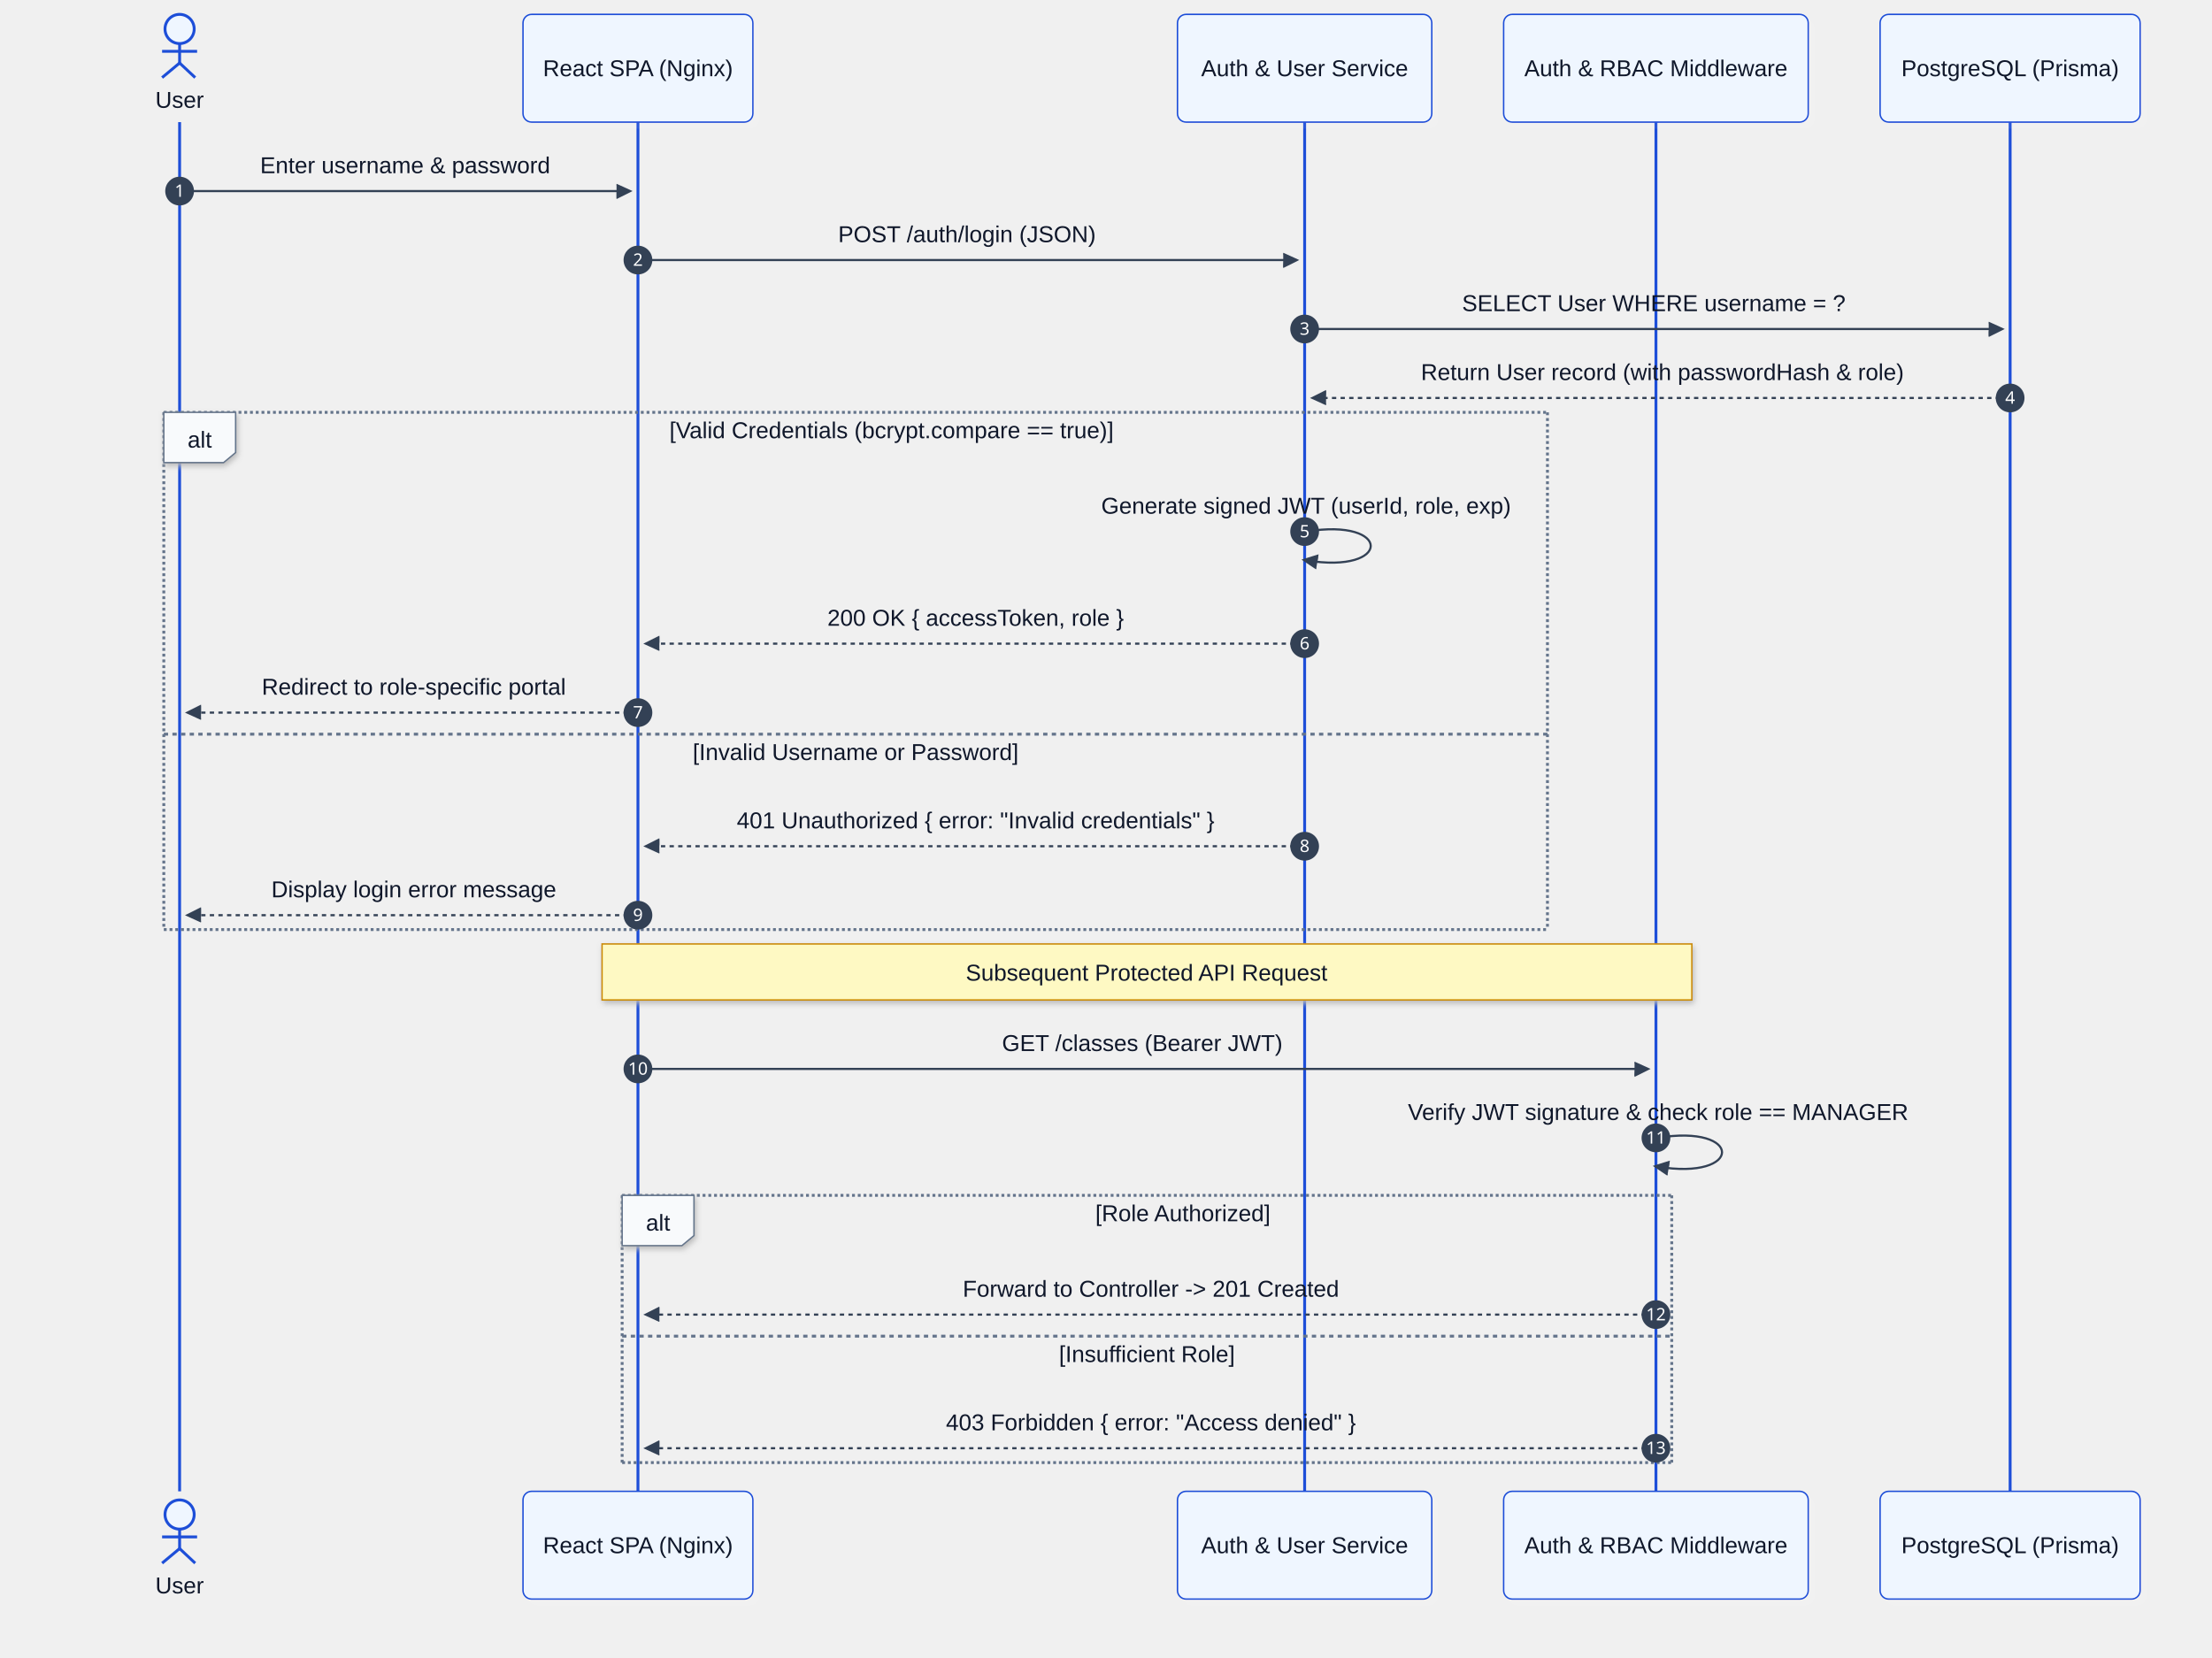
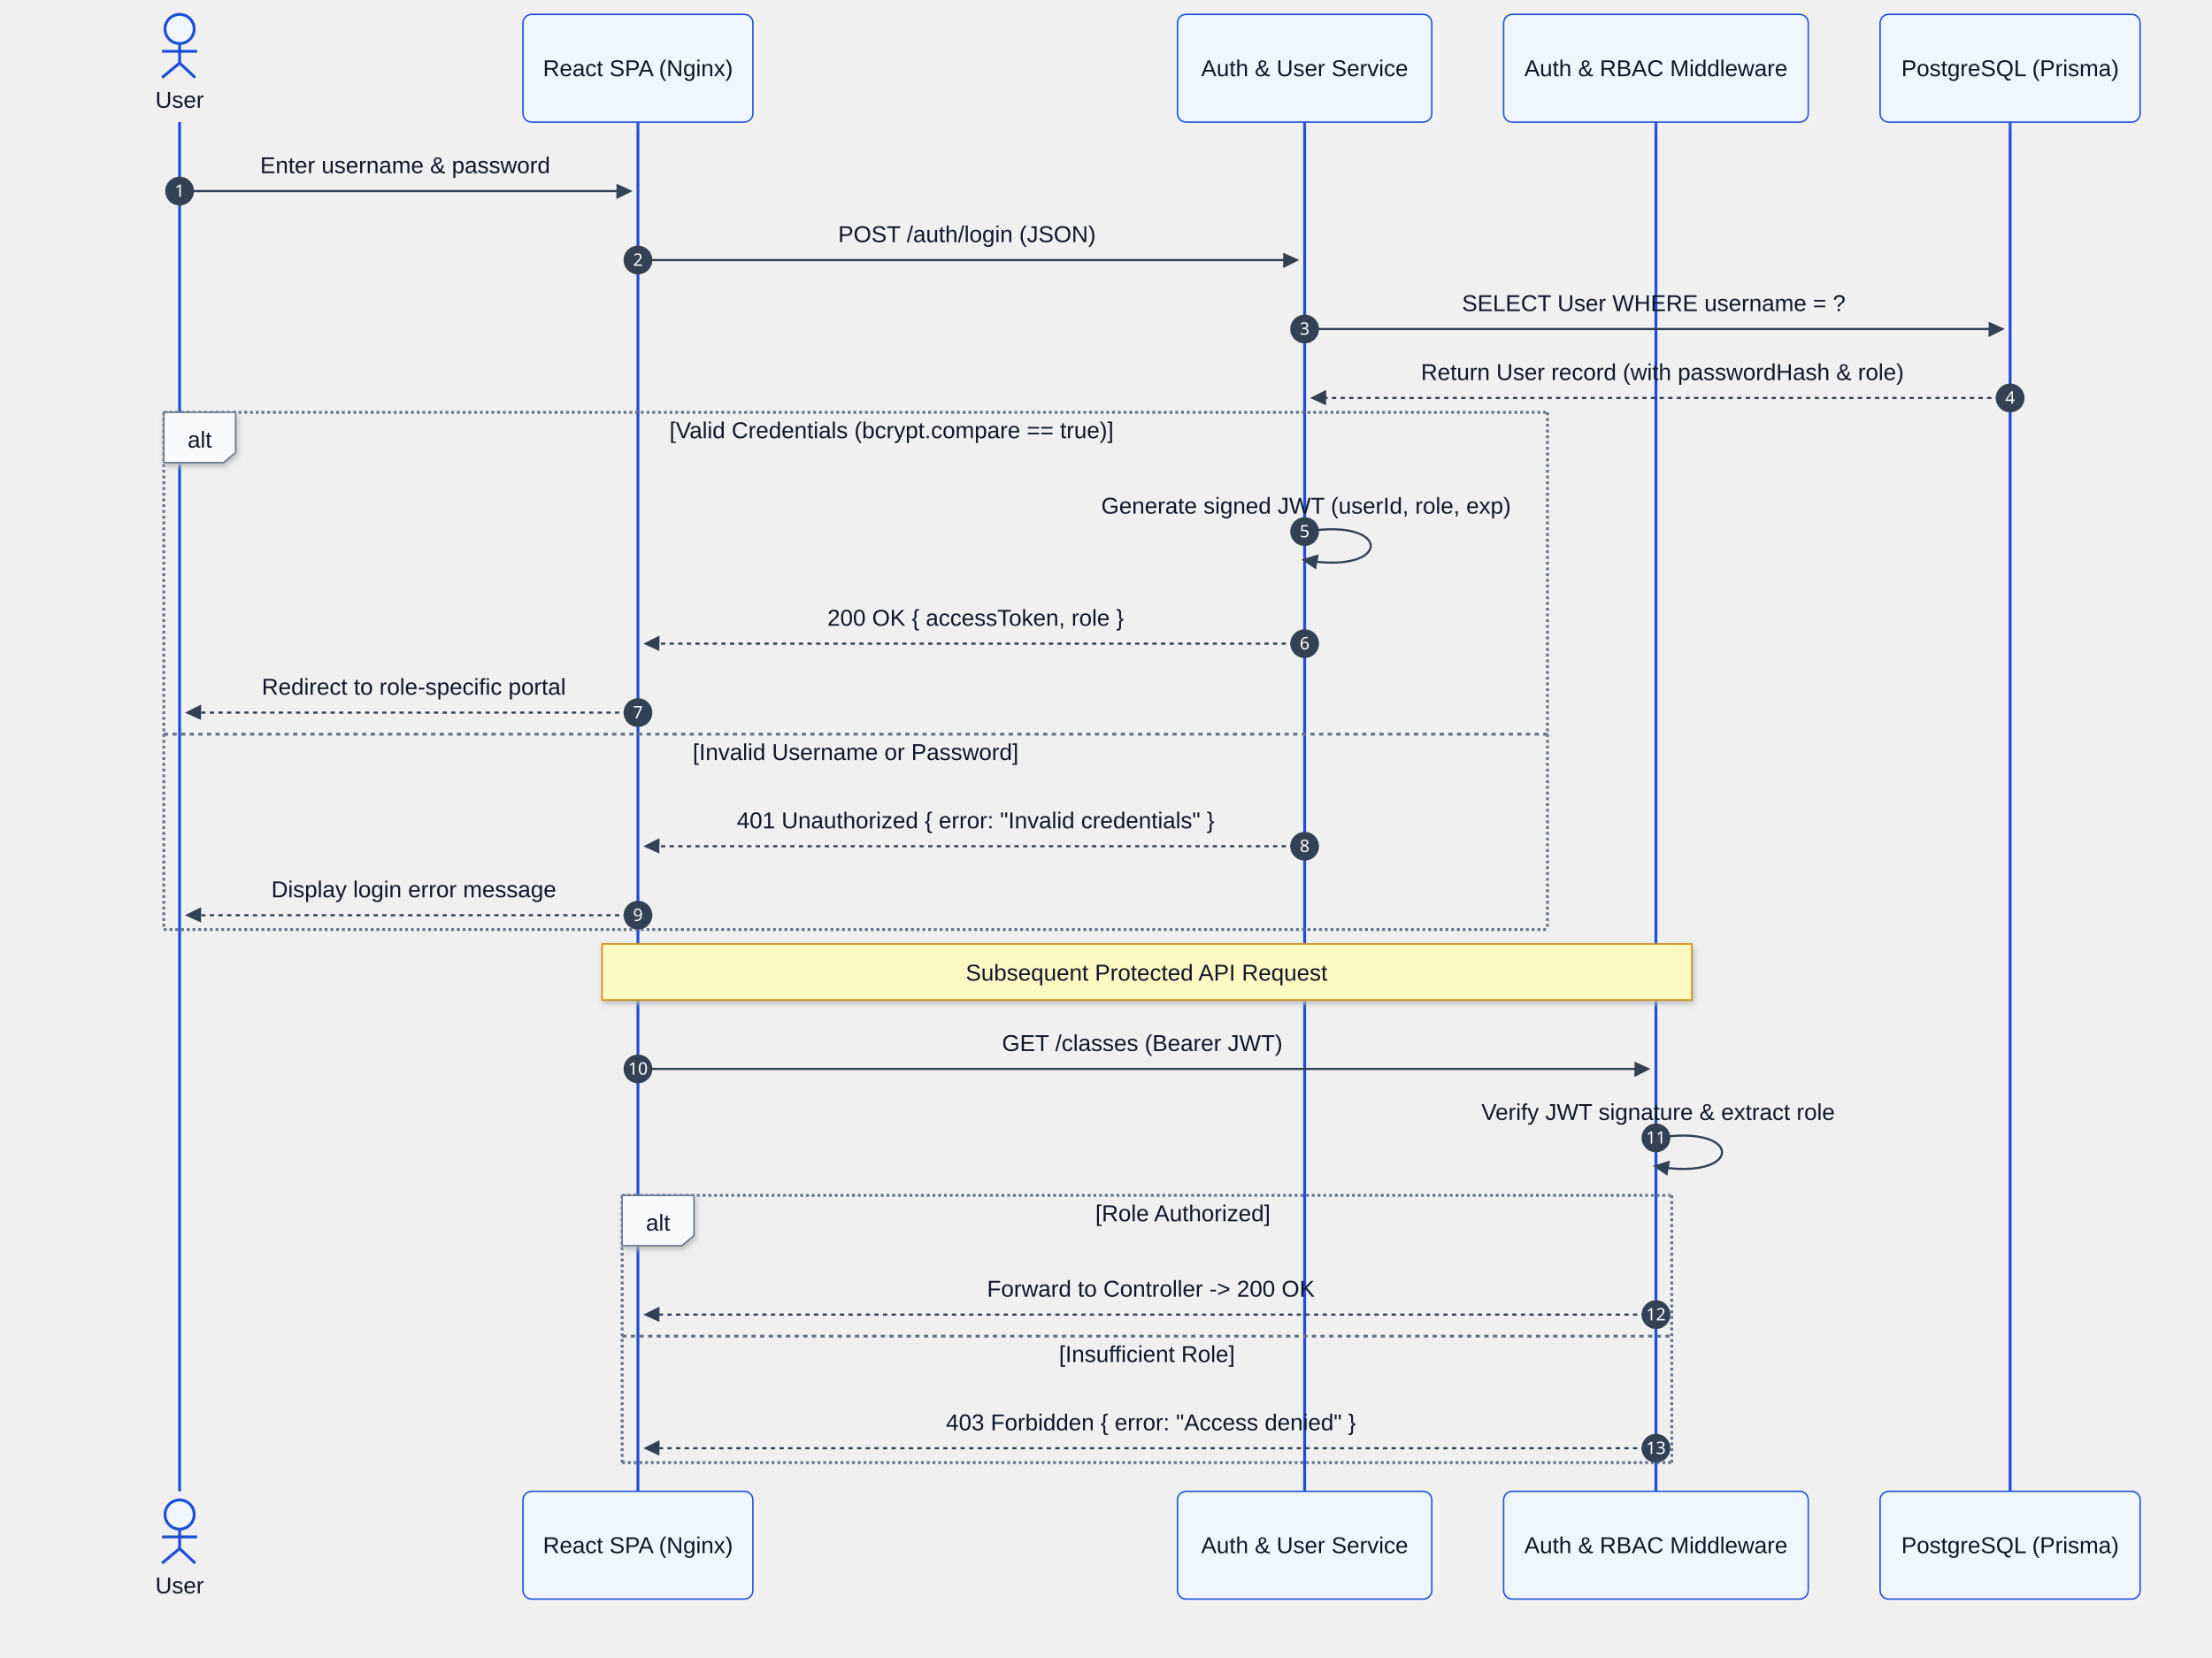
<svg xmlns="http://www.w3.org/2000/svg" xmlns:html="http://www.w3.org/1999/xhtml" id="export-svg" width="100%" style="max-width: 1539.5px; background: rgb(255, 255, 255);" viewBox="-50 -10 1539.5 1154" role="graphics-document document" aria-roledescription="sequence">
  <html:style>p {margin: 0;}</html:style>
  <g>
    <rect x="1258.5" y="1028" fill="#eaeaea" stroke="#666" width="181" height="75" name="DB" rx="6" ry="6" class="actor actor-bottom" data-look="neo" filter="url(#export-svg-drop-shadow)" />
    <text x="1349" y="1065.5" style="text-anchor: middle; font-size: 16px; font-weight: 400;" dominant-baseline="central" alignment-baseline="central" class="actor actor-box">
      <tspan x="1349" dy="0">PostgreSQL (Prisma)</tspan>
    </text>
  </g>
  <g>
    <rect x="996.5" y="1028" fill="#eaeaea" stroke="#666" width="212" height="75" name="MW" rx="6" ry="6" class="actor actor-bottom" data-look="neo" filter="url(#export-svg-drop-shadow)" />
    <text x="1102.5" y="1065.5" style="text-anchor: middle; font-size: 16px; font-weight: 400;" dominant-baseline="central" alignment-baseline="central" class="actor actor-box">
      <tspan x="1102.5" dy="0">Auth &amp; RBAC Middleware</tspan>
    </text>
  </g>
  <g>
    <rect x="769.5" y="1028" fill="#eaeaea" stroke="#666" width="177" height="75" name="Auth" rx="6" ry="6" class="actor actor-bottom" data-look="neo" filter="url(#export-svg-drop-shadow)" />
    <text x="858" y="1065.5" style="text-anchor: middle; font-size: 16px; font-weight: 400;" dominant-baseline="central" alignment-baseline="central" class="actor actor-box">
      <tspan x="858" dy="0">Auth &amp; User Service</tspan>
    </text>
  </g>
  <g>
    <rect x="314" y="1028" fill="#eaeaea" stroke="#666" width="160" height="75" name="Web" rx="6" ry="6" class="actor actor-bottom" data-look="neo" filter="url(#export-svg-drop-shadow)" />
    <text x="394" y="1065.5" style="text-anchor: middle; font-size: 16px; font-weight: 400;" dominant-baseline="central" alignment-baseline="central" class="actor actor-box">
      <tspan x="394" dy="0">React SPA (Nginx)</tspan>
    </text>
  </g>
  <g />
  <g>
    <line id="actor14" x1="1349" y1="75" x2="1349" y2="1028" class="actor-line 200" stroke-width="0.5px" stroke="#999" name="DB" data-et="life-line" data-id="DB" />
    <g id="root-14" data-look="neo" data-et="participant" data-type="participant" data-id="DB">
      <rect x="1258.5" y="0" fill="#eaeaea" stroke="#666" width="181" height="75" name="DB" rx="6" ry="6" class="actor actor-top" data-look="neo" filter="url(#export-svg-drop-shadow)" />
      <text x="1349" y="37.5" style="text-anchor: middle; font-size: 16px; font-weight: 400;" dominant-baseline="central" alignment-baseline="central" class="actor actor-box">
        <tspan x="1349" dy="0">PostgreSQL (Prisma)</tspan>
      </text>
    </g>
  </g>
  <g>
    <line id="actor13" x1="1102.5" y1="75" x2="1102.5" y2="1028" class="actor-line 200" stroke-width="0.5px" stroke="#999" name="MW" data-et="life-line" data-id="MW" />
    <g id="root-13" data-look="neo" data-et="participant" data-type="participant" data-id="MW">
      <rect x="996.5" y="0" fill="#eaeaea" stroke="#666" width="212" height="75" name="MW" rx="6" ry="6" class="actor actor-top" data-look="neo" filter="url(#export-svg-drop-shadow)" />
      <text x="1102.5" y="37.5" style="text-anchor: middle; font-size: 16px; font-weight: 400;" dominant-baseline="central" alignment-baseline="central" class="actor actor-box">
        <tspan x="1102.5" dy="0">Auth &amp; RBAC Middleware</tspan>
      </text>
    </g>
  </g>
  <g>
    <line id="actor12" x1="858" y1="75" x2="858" y2="1028" class="actor-line 200" stroke-width="0.5px" stroke="#999" name="Auth" data-et="life-line" data-id="Auth" />
    <g id="root-12" data-look="neo" data-et="participant" data-type="participant" data-id="Auth">
      <rect x="769.5" y="0" fill="#eaeaea" stroke="#666" width="177" height="75" name="Auth" rx="6" ry="6" class="actor actor-top" data-look="neo" filter="url(#export-svg-drop-shadow)" />
      <text x="858" y="37.5" style="text-anchor: middle; font-size: 16px; font-weight: 400;" dominant-baseline="central" alignment-baseline="central" class="actor actor-box">
        <tspan x="858" dy="0">Auth &amp; User Service</tspan>
      </text>
    </g>
  </g>
  <g>
    <line id="actor11" x1="394" y1="75" x2="394" y2="1028" class="actor-line 200" stroke-width="0.5px" stroke="#999" name="Web" data-et="life-line" data-id="Web" />
    <g id="root-11" data-look="neo" data-et="participant" data-type="participant" data-id="Web">
      <rect x="314" y="0" fill="#eaeaea" stroke="#666" width="160" height="75" name="Web" rx="6" ry="6" class="actor actor-top" data-look="neo" filter="url(#export-svg-drop-shadow)" />
      <text x="394" y="37.5" style="text-anchor: middle; font-size: 16px; font-weight: 400;" dominant-baseline="central" alignment-baseline="central" class="actor actor-box">
        <tspan x="394" dy="0">React SPA (Nginx)</tspan>
      </text>
    </g>
  </g>
  <g>
    <line id="actor10" x1="75" y1="75" x2="75" y2="1028" class="actor-line 200" stroke-width="0.5px" stroke="#999" name="User" data-et="life-line" data-id="User" />
  </g>
  <style>#export-svg{font-family:"trebuchet ms",verdana,arial,sans-serif;font-size:16px;fill:#0F172A;}@keyframes edge-animation-frame{from{stroke-dashoffset:0;}}@keyframes dash{to{stroke-dashoffset:0;}}#export-svg .edge-animation-slow{stroke-dasharray:9,5!important;stroke-dashoffset:900;animation:dash 50s linear infinite;stroke-linecap:round;}#export-svg .edge-animation-fast{stroke-dasharray:9,5!important;stroke-dashoffset:900;animation:dash 20s linear infinite;stroke-linecap:round;}#export-svg .error-icon{fill:hsl(220.588, 100%, 98.333%);}#export-svg .error-text{fill:rgb(8.5, 5.75, 0);stroke:rgb(8.5, 5.75, 0);}#export-svg .edge-thickness-normal{stroke-width:1px;}#export-svg .edge-thickness-thick{stroke-width:3.5px;}#export-svg .edge-pattern-solid{stroke-dasharray:0;}#export-svg .edge-thickness-invisible{stroke-width:0;fill:none;}#export-svg .edge-pattern-dashed{stroke-dasharray:3;}#export-svg .edge-pattern-dotted{stroke-dasharray:2;}#export-svg .marker{fill:#000000;stroke:#000000;}#export-svg .marker.cross{stroke:#000000;}#export-svg svg{font-family:"trebuchet ms",verdana,arial,sans-serif;font-size:16px;}#export-svg p{margin:0;}#export-svg .actor{stroke:#1D4ED8;fill:#EFF6FF;stroke-width:1;}#export-svg rect.actor.outer-path[data-look="neo"]{filter:drop-shadow( 1px 2px 2px rgba(185,185,185,1));}#export-svg rect.note[data-look="neo"]{stroke:#CA8A04;fill:#FEF9C3;filter:drop-shadow( 1px 2px 2px rgba(185,185,185,1));}#export-svg text.actor&gt;tspan{fill:#0F172A;stroke:none;}#export-svg .actor-line{stroke:#1D4ED8;}#export-svg .innerArc{stroke-width:1.5;stroke-dasharray:none;}#export-svg .messageLine0{stroke-width:1.5;stroke-dasharray:none;stroke:#334155;}#export-svg .messageLine1{stroke-width:1.5;stroke-dasharray:2,2;stroke:#334155;}#export-svg [id$="-arrowhead"] path{fill:#334155;stroke:#334155;}#export-svg .sequenceNumber{fill:#ffffff;}#export-svg [id$="-sequencenumber"]{fill:#334155;}#export-svg [id$="-crosshead"] path{fill:#334155;stroke:#334155;}#export-svg .messageText{fill:#0F172A;stroke:none;}#export-svg .labelBox{stroke:#64748B;fill:#F8FAFC;filter:drop-shadow( 1px 2px 2px rgba(185,185,185,1));}#export-svg .labelText,#export-svg .labelText&gt;tspan{fill:#0F172A;stroke:none;}#export-svg .loopText,#export-svg .loopText&gt;tspan{fill:#0F172A;stroke:none;}#export-svg .sectionTitle,#export-svg .sectionTitle&gt;tspan{fill:#0F172A;stroke:none;}#export-svg .loopLine{stroke-width:2px;stroke-dasharray:2,2;stroke:#64748B;fill:#64748B;}#export-svg .note{stroke:#CA8A04;fill:#FEF9C3;}#export-svg .noteText,#export-svg .noteText&gt;tspan{fill:#0F172A;stroke:none;}#export-svg .activation0{fill:hsl(-79.412, 100%, 93.333%);stroke:hsl(-79.412, 100%, 83.333%);}#export-svg .activation1{fill:hsl(-79.412, 100%, 93.333%);stroke:hsl(-79.412, 100%, 83.333%);}#export-svg .activation2{fill:hsl(-79.412, 100%, 93.333%);stroke:hsl(-79.412, 100%, 83.333%);}#export-svg .actorPopupMenu{position:absolute;}#export-svg .actorPopupMenuPanel{position:absolute;fill:#EFF6FF;box-shadow:0px 8px 16px 0px rgba(0,0,0,0.2);filter:drop-shadow(3px 5px 2px rgb(0 0 0 / 0.4));}#export-svg .actor-man circle,#export-svg line{fill:#EFF6FF;stroke-width:2px;}#export-svg g rect.rect{filter:drop-shadow( 1px 2px 2px rgba(185,185,185,1));stroke:hsl(40.588, 60%, 83.333%);}#export-svg .node .neo-node{stroke:hsl(40.588, 60%, 83.333%);}#export-svg [data-look="neo"].node rect,#export-svg [data-look="neo"].cluster rect,#export-svg [data-look="neo"].node polygon{stroke:url(#export-svg-gradient);filter:drop-shadow( 1px 2px 2px rgba(185,185,185,1));}#export-svg [data-look="neo"].swimlane.cluster rect{filter:none;}#export-svg [data-look="neo"].node path{stroke:url(#export-svg-gradient);stroke-width:1px;}#export-svg [data-look="neo"].node .outer-path{filter:drop-shadow( 1px 2px 2px rgba(185,185,185,1));}#export-svg [data-look="neo"].node .neo-line path{stroke:hsl(40.588, 60%, 83.333%);filter:none;}#export-svg [data-look="neo"].node circle{stroke:url(#export-svg-gradient);filter:drop-shadow( 1px 2px 2px rgba(185,185,185,1));}#export-svg [data-look="neo"].node circle .state-start{fill:#000000;}#export-svg [data-look="neo"].icon-shape .icon{fill:url(#export-svg-gradient);filter:drop-shadow( 1px 2px 2px rgba(185,185,185,1));}#export-svg [data-look="neo"].icon-shape .icon-neo path{stroke:url(#export-svg-gradient);filter:drop-shadow( 1px 2px 2px rgba(185,185,185,1));}#export-svg :root{--mermaid-font-family:"trebuchet ms",verdana,arial,sans-serif;}</style>
  <g />
  <defs>
    <symbol id="export-svg-computer" width="24" height="24">
      <path transform="scale(.5)" d="M2 2v13h20v-13h-20zm18 11h-16v-9h16v9zm-10.228 6l.466-1h3.524l.467 1h-4.457zm14.228 3h-24l2-6h2.104l-1.33 4h18.45l-1.297-4h2.073l2 6zm-5-10h-14v-7h14v7z" />
    </symbol>
  </defs>
  <defs>
    <symbol id="export-svg-database" fill-rule="evenodd" clip-rule="evenodd">
      <path transform="scale(.5)" d="M12.258.001l.256.004.255.005.253.008.251.01.249.012.247.015.246.016.242.019.241.02.239.023.236.024.233.027.231.028.229.031.225.032.223.034.22.036.217.038.214.04.211.041.208.043.205.045.201.046.198.048.194.05.191.051.187.053.183.054.18.056.175.057.172.059.168.06.163.061.16.063.155.064.15.066.074.033.073.033.071.034.07.034.069.035.068.035.067.035.066.035.064.036.064.036.062.036.06.036.06.037.058.037.058.037.055.038.055.038.053.038.052.038.051.039.05.039.048.039.047.039.045.04.044.04.043.04.041.04.04.041.039.041.037.041.036.041.034.041.033.042.032.042.03.042.029.042.027.042.026.043.024.043.023.043.021.043.02.043.018.044.017.043.015.044.013.044.012.044.011.045.009.044.007.045.006.045.004.045.002.045.001.045v17l-.001.045-.002.045-.004.045-.006.045-.007.045-.009.044-.011.045-.012.044-.013.044-.015.044-.017.043-.018.044-.02.043-.021.043-.023.043-.024.043-.026.043-.027.042-.029.042-.03.042-.032.042-.033.042-.034.041-.036.041-.037.041-.039.041-.04.041-.041.04-.043.04-.044.04-.045.04-.047.039-.048.039-.05.039-.051.039-.052.038-.053.038-.055.038-.055.038-.058.037-.058.037-.06.037-.06.036-.062.036-.064.036-.064.036-.066.035-.067.035-.068.035-.069.035-.07.034-.071.034-.073.033-.074.033-.15.066-.155.064-.16.063-.163.061-.168.06-.172.059-.175.057-.18.056-.183.054-.187.053-.191.051-.194.05-.198.048-.201.046-.205.045-.208.043-.211.041-.214.04-.217.038-.22.036-.223.034-.225.032-.229.031-.231.028-.233.027-.236.024-.239.023-.241.02-.242.019-.246.016-.247.015-.249.012-.251.01-.253.008-.255.005-.256.004-.258.001-.258-.001-.256-.004-.255-.005-.253-.008-.251-.01-.249-.012-.247-.015-.245-.016-.243-.019-.241-.02-.238-.023-.236-.024-.234-.027-.231-.028-.228-.031-.226-.032-.223-.034-.22-.036-.217-.038-.214-.04-.211-.041-.208-.043-.204-.045-.201-.046-.198-.048-.195-.05-.19-.051-.187-.053-.184-.054-.179-.056-.176-.057-.172-.059-.167-.06-.164-.061-.159-.063-.155-.064-.151-.066-.074-.033-.072-.033-.072-.034-.07-.034-.069-.035-.068-.035-.067-.035-.066-.035-.064-.036-.063-.036-.062-.036-.061-.036-.06-.037-.058-.037-.057-.037-.056-.038-.055-.038-.053-.038-.052-.038-.051-.039-.049-.039-.049-.039-.046-.039-.046-.04-.044-.04-.043-.04-.041-.04-.04-.041-.039-.041-.037-.041-.036-.041-.034-.041-.033-.042-.032-.042-.03-.042-.029-.042-.027-.042-.026-.043-.024-.043-.023-.043-.021-.043-.02-.043-.018-.044-.017-.043-.015-.044-.013-.044-.012-.044-.011-.045-.009-.044-.007-.045-.006-.045-.004-.045-.002-.045-.001-.045v-17l.001-.045.002-.045.004-.045.006-.045.007-.045.009-.044.011-.045.012-.044.013-.044.015-.044.017-.043.018-.044.02-.043.021-.043.023-.043.024-.043.026-.043.027-.042.029-.042.03-.042.032-.042.033-.042.034-.041.036-.041.037-.041.039-.041.04-.041.041-.04.043-.04.044-.04.046-.04.046-.039.049-.039.049-.039.051-.039.052-.038.053-.038.055-.038.056-.038.057-.037.058-.037.06-.037.061-.036.062-.036.063-.036.064-.036.066-.035.067-.035.068-.035.069-.035.07-.034.072-.034.072-.033.074-.033.151-.066.155-.064.159-.063.164-.061.167-.06.172-.059.176-.057.179-.056.184-.054.187-.053.19-.051.195-.05.198-.048.201-.046.204-.045.208-.043.211-.041.214-.04.217-.038.22-.036.223-.034.226-.032.228-.031.231-.028.234-.027.236-.024.238-.023.241-.02.243-.019.245-.016.247-.015.249-.012.251-.01.253-.008.255-.005.256-.004.258-.001.258.001zm-9.258 20.499v.01l.001.021.003.021.004.022.005.021.006.022.007.022.009.023.01.022.011.023.012.023.013.023.015.023.016.024.017.023.018.024.019.024.021.024.022.025.023.024.024.025.052.049.056.05.061.051.066.051.07.051.075.051.079.052.084.052.088.052.092.052.097.052.102.051.105.052.11.052.114.051.119.051.123.051.127.05.131.05.135.05.139.048.144.049.147.047.152.047.155.047.16.045.163.045.167.043.171.043.176.041.178.041.183.039.187.039.19.037.194.035.197.035.202.033.204.031.209.03.212.029.216.027.219.025.222.024.226.021.23.02.233.018.236.016.24.015.243.012.246.01.249.008.253.005.256.004.259.001.26-.001.257-.004.254-.005.25-.008.247-.011.244-.012.241-.014.237-.016.233-.018.231-.021.226-.021.224-.024.22-.026.216-.027.212-.028.21-.031.205-.031.202-.034.198-.034.194-.036.191-.037.187-.039.183-.04.179-.04.175-.042.172-.043.168-.044.163-.045.16-.046.155-.046.152-.047.148-.048.143-.049.139-.049.136-.05.131-.05.126-.05.123-.051.118-.052.114-.051.11-.052.106-.052.101-.052.096-.052.092-.052.088-.053.083-.051.079-.052.074-.052.07-.051.065-.051.06-.051.056-.05.051-.05.023-.024.023-.025.021-.024.02-.024.019-.024.018-.024.017-.024.015-.023.014-.024.013-.023.012-.023.01-.023.01-.022.008-.022.006-.022.006-.022.004-.022.004-.021.001-.021.001-.021v-4.127l-.077.055-.08.053-.083.054-.085.053-.087.052-.09.052-.093.051-.095.05-.097.05-.1.049-.102.049-.105.048-.106.047-.109.047-.111.046-.114.045-.115.045-.118.044-.12.043-.122.042-.124.042-.126.041-.128.04-.13.04-.132.038-.134.038-.135.037-.138.037-.139.035-.142.035-.143.034-.144.033-.147.032-.148.031-.15.03-.151.03-.153.029-.154.027-.156.027-.158.026-.159.025-.161.024-.162.023-.163.022-.165.021-.166.02-.167.019-.169.018-.169.017-.171.016-.173.015-.173.014-.175.013-.175.012-.177.011-.178.01-.179.008-.179.008-.181.006-.182.005-.182.004-.184.003-.184.002h-.37l-.184-.002-.184-.003-.182-.004-.182-.005-.181-.006-.179-.008-.179-.008-.178-.01-.176-.011-.176-.012-.175-.013-.173-.014-.172-.015-.171-.016-.17-.017-.169-.018-.167-.019-.166-.02-.165-.021-.163-.022-.162-.023-.161-.024-.159-.025-.157-.026-.156-.027-.155-.027-.153-.029-.151-.03-.15-.03-.148-.031-.146-.032-.145-.033-.143-.034-.141-.035-.14-.035-.137-.037-.136-.037-.134-.038-.132-.038-.13-.04-.128-.04-.126-.041-.124-.042-.122-.042-.12-.044-.117-.043-.116-.045-.113-.045-.112-.046-.109-.047-.106-.047-.105-.048-.102-.049-.1-.049-.097-.05-.095-.05-.093-.052-.09-.051-.087-.052-.085-.053-.083-.054-.08-.054-.077-.054v4.127zm0-5.654v.011l.001.021.003.021.004.021.005.022.006.022.007.022.009.022.01.022.011.023.012.023.013.023.015.024.016.023.017.024.018.024.019.024.021.024.022.024.023.025.024.024.052.05.056.05.061.05.066.051.07.051.075.052.079.051.084.052.088.052.092.052.097.052.102.052.105.052.11.051.114.051.119.052.123.05.127.051.131.05.135.049.139.049.144.048.147.048.152.047.155.046.16.045.163.045.167.044.171.042.176.042.178.04.183.04.187.038.19.037.194.036.197.034.202.033.204.032.209.03.212.028.216.027.219.025.222.024.226.022.23.02.233.018.236.016.24.014.243.012.246.01.249.008.253.006.256.003.259.001.26-.001.257-.003.254-.006.25-.008.247-.01.244-.012.241-.015.237-.016.233-.018.231-.02.226-.022.224-.024.22-.025.216-.027.212-.029.21-.03.205-.032.202-.033.198-.035.194-.036.191-.037.187-.039.183-.039.179-.041.175-.042.172-.043.168-.044.163-.045.16-.045.155-.047.152-.047.148-.048.143-.048.139-.05.136-.049.131-.05.126-.051.123-.051.118-.051.114-.052.11-.052.106-.052.101-.052.096-.052.092-.052.088-.052.083-.052.079-.052.074-.051.07-.052.065-.051.06-.05.056-.051.051-.049.023-.025.023-.024.021-.025.02-.024.019-.024.018-.024.017-.024.015-.023.014-.023.013-.024.012-.022.01-.023.01-.023.008-.022.006-.022.006-.022.004-.021.004-.022.001-.021.001-.021v-4.139l-.077.054-.08.054-.083.054-.085.052-.087.053-.09.051-.093.051-.095.051-.097.05-.1.049-.102.049-.105.048-.106.047-.109.047-.111.046-.114.045-.115.044-.118.044-.12.044-.122.042-.124.042-.126.041-.128.04-.13.039-.132.039-.134.038-.135.037-.138.036-.139.036-.142.035-.143.033-.144.033-.147.033-.148.031-.15.03-.151.03-.153.028-.154.028-.156.027-.158.026-.159.025-.161.024-.162.023-.163.022-.165.021-.166.02-.167.019-.169.018-.169.017-.171.016-.173.015-.173.014-.175.013-.175.012-.177.011-.178.009-.179.009-.179.007-.181.007-.182.005-.182.004-.184.003-.184.002h-.37l-.184-.002-.184-.003-.182-.004-.182-.005-.181-.007-.179-.007-.179-.009-.178-.009-.176-.011-.176-.012-.175-.013-.173-.014-.172-.015-.171-.016-.17-.017-.169-.018-.167-.019-.166-.02-.165-.021-.163-.022-.162-.023-.161-.024-.159-.025-.157-.026-.156-.027-.155-.028-.153-.028-.151-.03-.15-.03-.148-.031-.146-.033-.145-.033-.143-.033-.141-.035-.14-.036-.137-.036-.136-.037-.134-.038-.132-.039-.13-.039-.128-.04-.126-.041-.124-.042-.122-.043-.12-.043-.117-.044-.116-.044-.113-.046-.112-.046-.109-.046-.106-.047-.105-.048-.102-.049-.1-.049-.097-.05-.095-.051-.093-.051-.09-.051-.087-.053-.085-.052-.083-.054-.08-.054-.077-.054v4.139zm0-5.666v.011l.001.02.003.022.004.021.005.022.006.021.007.022.009.023.01.022.011.023.012.023.013.023.015.023.016.024.017.024.018.023.019.024.021.025.022.024.023.024.024.025.052.05.056.05.061.05.066.051.07.051.075.052.079.051.084.052.088.052.092.052.097.052.102.052.105.051.11.052.114.051.119.051.123.051.127.05.131.05.135.05.139.049.144.048.147.048.152.047.155.046.16.045.163.045.167.043.171.043.176.042.178.04.183.04.187.038.19.037.194.036.197.034.202.033.204.032.209.03.212.028.216.027.219.025.222.024.226.021.23.02.233.018.236.017.24.014.243.012.246.01.249.008.253.006.256.003.259.001.26-.001.257-.003.254-.006.25-.008.247-.01.244-.013.241-.014.237-.016.233-.018.231-.02.226-.022.224-.024.22-.025.216-.027.212-.029.21-.03.205-.032.202-.033.198-.035.194-.036.191-.037.187-.039.183-.039.179-.041.175-.042.172-.043.168-.044.163-.045.16-.045.155-.047.152-.047.148-.048.143-.049.139-.049.136-.049.131-.051.126-.05.123-.051.118-.052.114-.051.11-.052.106-.052.101-.052.096-.052.092-.052.088-.052.083-.052.079-.052.074-.052.07-.051.065-.051.06-.051.056-.05.051-.049.023-.025.023-.025.021-.024.02-.024.019-.024.018-.024.017-.024.015-.023.014-.024.013-.023.012-.023.01-.022.01-.023.008-.022.006-.022.006-.022.004-.022.004-.021.001-.021.001-.021v-4.153l-.077.054-.08.054-.083.053-.085.053-.087.053-.09.051-.093.051-.095.051-.097.05-.1.049-.102.048-.105.048-.106.048-.109.046-.111.046-.114.046-.115.044-.118.044-.12.043-.122.043-.124.042-.126.041-.128.04-.13.039-.132.039-.134.038-.135.037-.138.036-.139.036-.142.034-.143.034-.144.033-.147.032-.148.032-.15.03-.151.03-.153.028-.154.028-.156.027-.158.026-.159.024-.161.024-.162.023-.163.023-.165.021-.166.02-.167.019-.169.018-.169.017-.171.016-.173.015-.173.014-.175.013-.175.012-.177.01-.178.01-.179.009-.179.007-.181.006-.182.006-.182.004-.184.003-.184.001-.185.001-.185-.001-.184-.001-.184-.003-.182-.004-.182-.006-.181-.006-.179-.007-.179-.009-.178-.01-.176-.01-.176-.012-.175-.013-.173-.014-.172-.015-.171-.016-.17-.017-.169-.018-.167-.019-.166-.02-.165-.021-.163-.023-.162-.023-.161-.024-.159-.024-.157-.026-.156-.027-.155-.028-.153-.028-.151-.03-.15-.03-.148-.032-.146-.032-.145-.033-.143-.034-.141-.034-.14-.036-.137-.036-.136-.037-.134-.038-.132-.039-.13-.039-.128-.041-.126-.041-.124-.041-.122-.043-.12-.043-.117-.044-.116-.044-.113-.046-.112-.046-.109-.046-.106-.048-.105-.048-.102-.048-.1-.05-.097-.049-.095-.051-.093-.051-.09-.052-.087-.052-.085-.053-.083-.053-.08-.054-.077-.054v4.153zm8.74-8.179l-.257.004-.254.005-.25.008-.247.011-.244.012-.241.014-.237.016-.233.018-.231.021-.226.022-.224.023-.22.026-.216.027-.212.028-.21.031-.205.032-.202.033-.198.034-.194.036-.191.038-.187.038-.183.04-.179.041-.175.042-.172.043-.168.043-.163.045-.16.046-.155.046-.152.048-.148.048-.143.048-.139.049-.136.05-.131.05-.126.051-.123.051-.118.051-.114.052-.11.052-.106.052-.101.052-.096.052-.092.052-.088.052-.083.052-.079.052-.074.051-.07.052-.065.051-.06.05-.056.05-.051.05-.023.025-.023.024-.021.024-.02.025-.019.024-.018.024-.017.023-.015.024-.014.023-.013.023-.012.023-.01.023-.01.022-.008.022-.006.023-.006.021-.004.022-.004.021-.001.021-.001.021.001.021.001.021.004.021.004.022.006.021.006.023.008.022.01.022.01.023.012.023.013.023.014.023.015.024.017.023.018.024.019.024.02.025.021.024.023.024.023.025.051.05.056.05.06.05.065.051.07.052.074.051.079.052.083.052.088.052.092.052.096.052.101.052.106.052.11.052.114.052.118.051.123.051.126.051.131.05.136.05.139.049.143.048.148.048.152.048.155.046.16.046.163.045.168.043.172.043.175.042.179.041.183.04.187.038.191.038.194.036.198.034.202.033.205.032.21.031.212.028.216.027.22.026.224.023.226.022.231.021.233.018.237.016.241.014.244.012.247.011.25.008.254.005.257.004.26.001.26-.001.257-.004.254-.005.25-.008.247-.011.244-.012.241-.014.237-.016.233-.018.231-.021.226-.022.224-.023.22-.026.216-.027.212-.028.21-.031.205-.032.202-.033.198-.034.194-.036.191-.038.187-.038.183-.04.179-.041.175-.042.172-.043.168-.043.163-.045.16-.046.155-.046.152-.048.148-.048.143-.048.139-.049.136-.05.131-.05.126-.051.123-.051.118-.051.114-.052.11-.052.106-.052.101-.052.096-.052.092-.052.088-.052.083-.052.079-.052.074-.051.07-.052.065-.051.06-.05.056-.05.051-.05.023-.025.023-.024.021-.024.02-.025.019-.024.018-.024.017-.023.015-.024.014-.023.013-.023.012-.023.01-.023.01-.022.008-.022.006-.023.006-.021.004-.022.004-.021.001-.021.001-.021-.001-.021-.001-.021-.004-.021-.004-.022-.006-.021-.006-.023-.008-.022-.01-.022-.01-.023-.012-.023-.013-.023-.014-.023-.015-.024-.017-.023-.018-.024-.019-.024-.02-.025-.021-.024-.023-.024-.023-.025-.051-.05-.056-.05-.06-.05-.065-.051-.07-.052-.074-.051-.079-.052-.083-.052-.088-.052-.092-.052-.096-.052-.101-.052-.106-.052-.11-.052-.114-.052-.118-.051-.123-.051-.126-.051-.131-.05-.136-.05-.139-.049-.143-.048-.148-.048-.152-.048-.155-.046-.16-.046-.163-.045-.168-.043-.172-.043-.175-.042-.179-.041-.183-.04-.187-.038-.191-.038-.194-.036-.198-.034-.202-.033-.205-.032-.21-.031-.212-.028-.216-.027-.22-.026-.224-.023-.226-.022-.231-.021-.233-.018-.237-.016-.241-.014-.244-.012-.247-.011-.25-.008-.254-.005-.257-.004-.26-.001-.26.001z" />
    </symbol>
  </defs>
  <defs>
    <symbol id="export-svg-clock" width="24" height="24">
      <path transform="scale(.5)" d="M12 2c5.514 0 10 4.486 10 10s-4.486 10-10 10-10-4.486-10-10 4.486-10 10-10zm0-2c-6.627 0-12 5.373-12 12s5.373 12 12 12 12-5.373 12-12-5.373-12-12-12zm5.848 12.459c.202.038.202.333.001.372-1.907.361-6.045 1.111-6.547 1.111-.719 0-1.301-.582-1.301-1.301 0-.512.77-5.447 1.125-7.445.034-.192.312-.181.343.014l.985 6.238 5.394 1.011z" />
    </symbol>
  </defs>
  <defs>
    <marker id="export-svg-arrowhead" refX="7.9" refY="5" markerUnits="userSpaceOnUse" markerWidth="12" markerHeight="12" orient="auto-start-reverse">
      <path d="M -1 0 L 10 5 L 0 10 z" />
    </marker>
  </defs>
  <defs>
    <marker id="export-svg-crosshead" markerWidth="15" markerHeight="8" orient="auto" refX="4" refY="4.5">
      <path fill="none" stroke="#000000" style="stroke-dasharray: 0px, 0px;" stroke-width="1pt" d="M 1,2 L 6,7 M 6,2 L 1,7" />
    </marker>
  </defs>
  <defs>
    <marker id="export-svg-filled-head" refX="15.5" refY="7" markerWidth="20" markerHeight="28" orient="auto">
      <path d="M 18,7 L9,13 L14,7 L9,1 Z" />
    </marker>
  </defs>
  <defs>
    <marker id="export-svg-sequencenumber" refX="15" refY="15" markerWidth="60" markerHeight="40" orient="auto" markerUnits="userSpaceOnUse">
      <circle cx="15" cy="15" r="10" />
    </marker>
  </defs>
  <defs>
    <marker id="export-svg-solidTopArrowHead" refX="7.9" refY="7.25" markerUnits="userSpaceOnUse" markerWidth="12" markerHeight="12" orient="auto-start-reverse">
      <path d="M 0 0 L 10 8 L 0 8 z" />
    </marker>
  </defs>
  <defs>
    <marker id="export-svg-solidBottomArrowHead" refX="7.9" refY="0.75" markerUnits="userSpaceOnUse" markerWidth="12" markerHeight="12" orient="auto-start-reverse">
      <path d="M 0 0 L 10 0 L 0 8 z" />
    </marker>
  </defs>
  <defs>
    <marker id="export-svg-stickTopArrowHead" refX="7.5" refY="7" markerUnits="userSpaceOnUse" markerWidth="12" markerHeight="12" orient="auto-start-reverse">
      <path d="M 0 0 L 7 7" stroke="black" stroke-width="1.5" fill="none" />
    </marker>
  </defs>
  <defs>
    <marker id="export-svg-stickBottomArrowHead" refX="7.5" refY="0" markerUnits="userSpaceOnUse" markerWidth="12" markerHeight="12" orient="auto-start-reverse">
      <path d="M 0 7 L 7 0" stroke="black" stroke-width="1.5" fill="none" />
    </marker>
  </defs>
  <defs>
    <filter id="export-svg-drop-shadow" height="130%" width="130%">
      <feDropShadow dx="4" dy="4" stdDeviation="0" flood-opacity="0.06" flood-color="#FFFFFF" />
    </filter>
  </defs>
  <g data-et="control-structure" data-id="i12">
    <line x1="64" y1="277" x2="1027" y2="277" class="loopLine" />
    <line x1="1027" y1="277" x2="1027" y2="637" class="loopLine" />
    <line x1="64" y1="637" x2="1027" y2="637" class="loopLine" />
    <line x1="64" y1="277" x2="64" y2="637" class="loopLine" />
    <line x1="64" y1="501" x2="1027" y2="501" class="loopLine" style="stroke-dasharray: 3px, 3px;" />
    <polygon points="64,277 114,277 114,305 105.6,312 64,312" class="labelBox" />
    <text x="89" y="297" text-anchor="middle" dominant-baseline="middle" alignment-baseline="middle" style="font-size: 16px; font-weight: 400;" class="labelText">alt</text>
    <text x="570.5" y="295" text-anchor="middle" style="font-size: 16px; font-weight: 400;" class="loopText">
      <tspan x="570.5">[Valid Credentials (bcrypt.compare == true)]</tspan>
    </text>
    <text x="545.5" y="519" text-anchor="middle" style="font-size: 16px; font-weight: 400;" class="sectionTitle">[Invalid Username or Password]</text>
  </g>
  <g data-et="note" data-id="i13">
    <rect x="369" y="647" fill="#EDF2AE" stroke="#666" width="758.5" height="39" class="note" data-look="neo" />
    <text x="748" y="652" text-anchor="middle" dominant-baseline="middle" alignment-baseline="middle" style="font-size: 16px; font-weight: 400;" class="noteText" dy="1em">
      <tspan x="748">Subsequent Protected API Request</tspan>
    </text>
  </g>
  <g data-et="control-structure" data-id="i20">
    <line x1="383" y1="822" x2="1113.5" y2="822" class="loopLine" />
    <line x1="1113.5" y1="822" x2="1113.5" y2="1008" class="loopLine" />
    <line x1="383" y1="1008" x2="1113.5" y2="1008" class="loopLine" />
    <line x1="383" y1="822" x2="383" y2="1008" class="loopLine" />
    <line x1="383" y1="920" x2="1113.5" y2="920" class="loopLine" style="stroke-dasharray: 3px, 3px;" />
    <polygon points="383,822 433,822 433,850 424.6,857 383,857" class="labelBox" />
    <text x="408" y="842" text-anchor="middle" dominant-baseline="middle" alignment-baseline="middle" style="font-size: 16px; font-weight: 400;" class="labelText">alt</text>
    <text x="773.25" y="840" text-anchor="middle" style="font-size: 16px; font-weight: 400;" class="loopText">
      <tspan x="773.25">[Role Authorized]</tspan>
    </text>
    <text x="748.25" y="938" text-anchor="middle" style="font-size: 16px; font-weight: 400;" class="sectionTitle">[Insufficient Role]</text>
  </g>
  <g class="actor-man actor-top" name="User" data-et="participant" data-type="actor" data-id="User" style="stroke: rgb(29, 78, 216);">
    <line id="actor-man-torso10" x1="75" y1="20.308" x2="75" y2="33.846" />
    <line id="actor-man-arms10" x1="62.815" y1="25.723" x2="87.185" y2="25.723" />
    <line x1="62.815" y1="44" x2="75" y2="33.846" />
    <line x1="75" y1="33.846" x2="85.831" y2="44" />
    <circle cx="75" cy="10.154" r="10.154" width="150" height="75" />
    <text x="75" y="59.5" style="text-anchor: middle; font-size: 16px; font-weight: 400;" dominant-baseline="central" alignment-baseline="central" class="actor actor-man">
      <tspan x="75" dy="0">User</tspan>
    </text>
  </g>
  <text x="232" y="90" text-anchor="middle" dominant-baseline="middle" alignment-baseline="middle" style="font-size: 16px; font-weight: 400;" class="messageText" dy="1em">Enter username &amp; password</text>
  <line x1="82" y1="123" x2="387" y2="123" class="messageLine0" data-et="message" data-id="i1" data-from="User" data-to="Web" stroke-width="2" stroke="none" style="fill: none;" marker-end="url(#export-svg-arrowhead)" />
  <line x1="75" y1="123" x2="75" y2="123" stroke-width="0" marker-start="url(#export-svg-sequencenumber)" />
  <text x="75" y="127" font-family="sans-serif" font-size="12px" text-anchor="middle" class="sequenceNumber">1</text>
  <text x="623" y="138" text-anchor="middle" dominant-baseline="middle" alignment-baseline="middle" style="font-size: 16px; font-weight: 400;" class="messageText" dy="1em">POST /auth/login (JSON)</text>
  <line x1="401" y1="171" x2="851" y2="171" class="messageLine0" data-et="message" data-id="i2" data-from="Web" data-to="Auth" stroke-width="2" stroke="none" style="fill: none;" marker-end="url(#export-svg-arrowhead)" />
  <line x1="394" y1="171" x2="394" y2="171" stroke-width="0" marker-start="url(#export-svg-sequencenumber)" />
  <text x="394" y="175" font-family="sans-serif" font-size="12px" text-anchor="middle" class="sequenceNumber">2</text>
  <text x="1101" y="186" text-anchor="middle" dominant-baseline="middle" alignment-baseline="middle" style="font-size: 16px; font-weight: 400;" class="messageText" dy="1em">SELECT User WHERE username = ?</text>
  <line x1="865" y1="219" x2="1342" y2="219" class="messageLine0" data-et="message" data-id="i3" data-from="Auth" data-to="DB" stroke-width="2" stroke="none" style="fill: none;" marker-end="url(#export-svg-arrowhead)" />
  <line x1="858" y1="219" x2="858" y2="219" stroke-width="0" marker-start="url(#export-svg-sequencenumber)" />
  <text x="858" y="223" font-family="sans-serif" font-size="12px" text-anchor="middle" class="sequenceNumber">3</text>
  <text x="1107" y="234" text-anchor="middle" dominant-baseline="middle" alignment-baseline="middle" style="font-size: 16px; font-weight: 400;" class="messageText" dy="1em">Return User record (with passwordHash &amp; role)</text>
  <line x1="1354" y1="267" x2="865" y2="267" style="stroke-dasharray: 3px, 3px; fill: none;" class="messageLine1" data-et="message" data-id="i4" data-from="DB" data-to="Auth" stroke-width="2" stroke="none" marker-end="url(#export-svg-arrowhead)" />
  <line x1="1349" y1="267" x2="1349" y2="267" stroke-width="0" marker-start="url(#export-svg-sequencenumber)" />
  <text x="1349" y="271" font-family="sans-serif" font-size="12px" text-anchor="middle" class="sequenceNumber">4</text>
  <text x="859" y="327" text-anchor="middle" dominant-baseline="middle" alignment-baseline="middle" style="font-size: 16px; font-weight: 400;" class="messageText" dy="1em">Generate signed JWT (userId, role, exp)</text>
  <path d="M 859,360 C 919,350 919,390 859,380" class="messageLine0" data-et="message" data-id="i6" data-from="Auth" data-to="Auth" stroke-width="2" stroke="none" style="fill: none;" marker-end="url(#export-svg-arrowhead)" x1="865" />
  <line x1="858" y1="360" x2="858" y2="360" stroke-width="0" marker-start="url(#export-svg-sequencenumber)" />
  <text x="858" y="364" font-family="sans-serif" font-size="12px" text-anchor="middle" class="sequenceNumber">5</text>
  <text x="629" y="405" text-anchor="middle" dominant-baseline="middle" alignment-baseline="middle" style="font-size: 16px; font-weight: 400;" class="messageText" dy="1em">200 OK { accessToken, role }</text>
  <line x1="863" y1="438" x2="401" y2="438" style="stroke-dasharray: 3px, 3px; fill: none;" class="messageLine1" data-et="message" data-id="i7" data-from="Auth" data-to="Web" stroke-width="2" stroke="none" marker-end="url(#export-svg-arrowhead)" />
  <line x1="858" y1="438" x2="858" y2="438" stroke-width="0" marker-start="url(#export-svg-sequencenumber)" />
  <text x="858" y="442" font-family="sans-serif" font-size="12px" text-anchor="middle" class="sequenceNumber">6</text>
  <text x="238" y="453" text-anchor="middle" dominant-baseline="middle" alignment-baseline="middle" style="font-size: 16px; font-weight: 400;" class="messageText" dy="1em">Redirect to role-specific portal</text>
  <line x1="399" y1="486" x2="82" y2="486" style="stroke-dasharray: 3px, 3px; fill: none;" class="messageLine1" data-et="message" data-id="i8" data-from="Web" data-to="User" stroke-width="2" stroke="none" marker-end="url(#export-svg-arrowhead)" />
  <line x1="394" y1="486" x2="394" y2="486" stroke-width="0" marker-start="url(#export-svg-sequencenumber)" />
  <text x="394" y="490" font-family="sans-serif" font-size="12px" text-anchor="middle" class="sequenceNumber">7</text>
  <text x="629" y="546" text-anchor="middle" dominant-baseline="middle" alignment-baseline="middle" style="font-size: 16px; font-weight: 400;" class="messageText" dy="1em">401 Unauthorized { error: "Invalid credentials" }</text>
  <line x1="863" y1="579" x2="401" y2="579" style="stroke-dasharray: 3px, 3px; fill: none;" class="messageLine1" data-et="message" data-id="i10" data-from="Auth" data-to="Web" stroke-width="2" stroke="none" marker-end="url(#export-svg-arrowhead)" />
  <line x1="858" y1="579" x2="858" y2="579" stroke-width="0" marker-start="url(#export-svg-sequencenumber)" />
  <text x="858" y="583" font-family="sans-serif" font-size="12px" text-anchor="middle" class="sequenceNumber">8</text>
  <text x="238" y="594" text-anchor="middle" dominant-baseline="middle" alignment-baseline="middle" style="font-size: 16px; font-weight: 400;" class="messageText" dy="1em">Display login error message</text>
  <line x1="399" y1="627" x2="82" y2="627" style="stroke-dasharray: 3px, 3px; fill: none;" class="messageLine1" data-et="message" data-id="i11" data-from="Web" data-to="User" stroke-width="2" stroke="none" marker-end="url(#export-svg-arrowhead)" />
  <line x1="394" y1="627" x2="394" y2="627" stroke-width="0" marker-start="url(#export-svg-sequencenumber)" />
  <text x="394" y="631" font-family="sans-serif" font-size="12px" text-anchor="middle" class="sequenceNumber">9</text>
  <text x="745" y="701" text-anchor="middle" dominant-baseline="middle" alignment-baseline="middle" style="font-size: 16px; font-weight: 400;" class="messageText" dy="1em">GET /classes (Bearer JWT)</text>
  <line x1="401" y1="734" x2="1095.5" y2="734" class="messageLine0" data-et="message" data-id="i14" data-from="Web" data-to="MW" stroke-width="2" stroke="none" style="fill: none;" marker-end="url(#export-svg-arrowhead)" />
  <line x1="394" y1="734" x2="394" y2="734" stroke-width="0" marker-start="url(#export-svg-sequencenumber)" />
  <text x="394" y="738" font-family="sans-serif" font-size="12px" text-anchor="middle" class="sequenceNumber">10</text>
-   <text x="1104" y="749" text-anchor="middle" dominant-baseline="middle" alignment-baseline="middle" style="font-size: 16px; font-weight: 400;" class="messageText" dy="1em">Verify JWT signature &amp; check role == MANAGER</text>
+   <text x="1104" y="749" text-anchor="middle" dominant-baseline="middle" alignment-baseline="middle" style="font-size: 16px; font-weight: 400;" class="messageText" dy="1em">Verify JWT signature &amp; extract role</text>
  <path d="M 1103.5,782 C 1163.5,772 1163.5,812 1103.5,802" class="messageLine0" data-et="message" data-id="i15" data-from="MW" data-to="MW" stroke-width="2" stroke="none" style="fill: none;" marker-end="url(#export-svg-arrowhead)" x1="1109.5" />
  <line x1="1102.5" y1="782" x2="1102.5" y2="782" stroke-width="0" marker-start="url(#export-svg-sequencenumber)" />
  <text x="1102.5" y="786" font-family="sans-serif" font-size="12px" text-anchor="middle" class="sequenceNumber">11</text>
-   <text x="751" y="872" text-anchor="middle" dominant-baseline="middle" alignment-baseline="middle" style="font-size: 16px; font-weight: 400;" class="messageText" dy="1em">Forward to Controller -&gt; 201 Created</text>
+   <text x="751" y="872" text-anchor="middle" dominant-baseline="middle" alignment-baseline="middle" style="font-size: 16px; font-weight: 400;" class="messageText" dy="1em">Forward to Controller -&gt; 200 OK</text>
  <line x1="1107.5" y1="905" x2="401" y2="905" style="stroke-dasharray: 3px, 3px; fill: none;" class="messageLine1" data-et="message" data-id="i17" data-from="MW" data-to="Web" stroke-width="2" stroke="none" marker-end="url(#export-svg-arrowhead)" />
  <line x1="1102.5" y1="905" x2="1102.5" y2="905" stroke-width="0" marker-start="url(#export-svg-sequencenumber)" />
  <text x="1102.5" y="909" font-family="sans-serif" font-size="12px" text-anchor="middle" class="sequenceNumber">12</text>
  <text x="751" y="965" text-anchor="middle" dominant-baseline="middle" alignment-baseline="middle" style="font-size: 16px; font-weight: 400;" class="messageText" dy="1em">403 Forbidden { error: "Access denied" }</text>
  <line x1="1107.5" y1="998" x2="401" y2="998" style="stroke-dasharray: 3px, 3px; fill: none;" class="messageLine1" data-et="message" data-id="i19" data-from="MW" data-to="Web" stroke-width="2" stroke="none" marker-end="url(#export-svg-arrowhead)" />
  <line x1="1102.5" y1="998" x2="1102.5" y2="998" stroke-width="0" marker-start="url(#export-svg-sequencenumber)" />
  <text x="1102.5" y="1002" font-family="sans-serif" font-size="12px" text-anchor="middle" class="sequenceNumber">13</text>
  <g class="actor-man actor-bottom" name="User" style="stroke: rgb(29, 78, 216);">
    <line id="actor-man-torso14" x1="75" y1="1054.308" x2="75" y2="1067.846" />
    <line id="actor-man-arms14" x1="62.815" y1="1059.723" x2="87.185" y2="1059.723" />
    <line x1="62.815" y1="1078" x2="75" y2="1067.846" />
    <line x1="75" y1="1067.846" x2="85.831" y2="1078" />
    <circle cx="75" cy="1044.154" r="10.154" width="150" height="75" />
    <text x="75" y="1093.5" style="text-anchor: middle; font-size: 16px; font-weight: 400;" dominant-baseline="central" alignment-baseline="central" class="actor actor-man">
      <tspan x="75" dy="0">User</tspan>
    </text>
  </g>
</svg>
